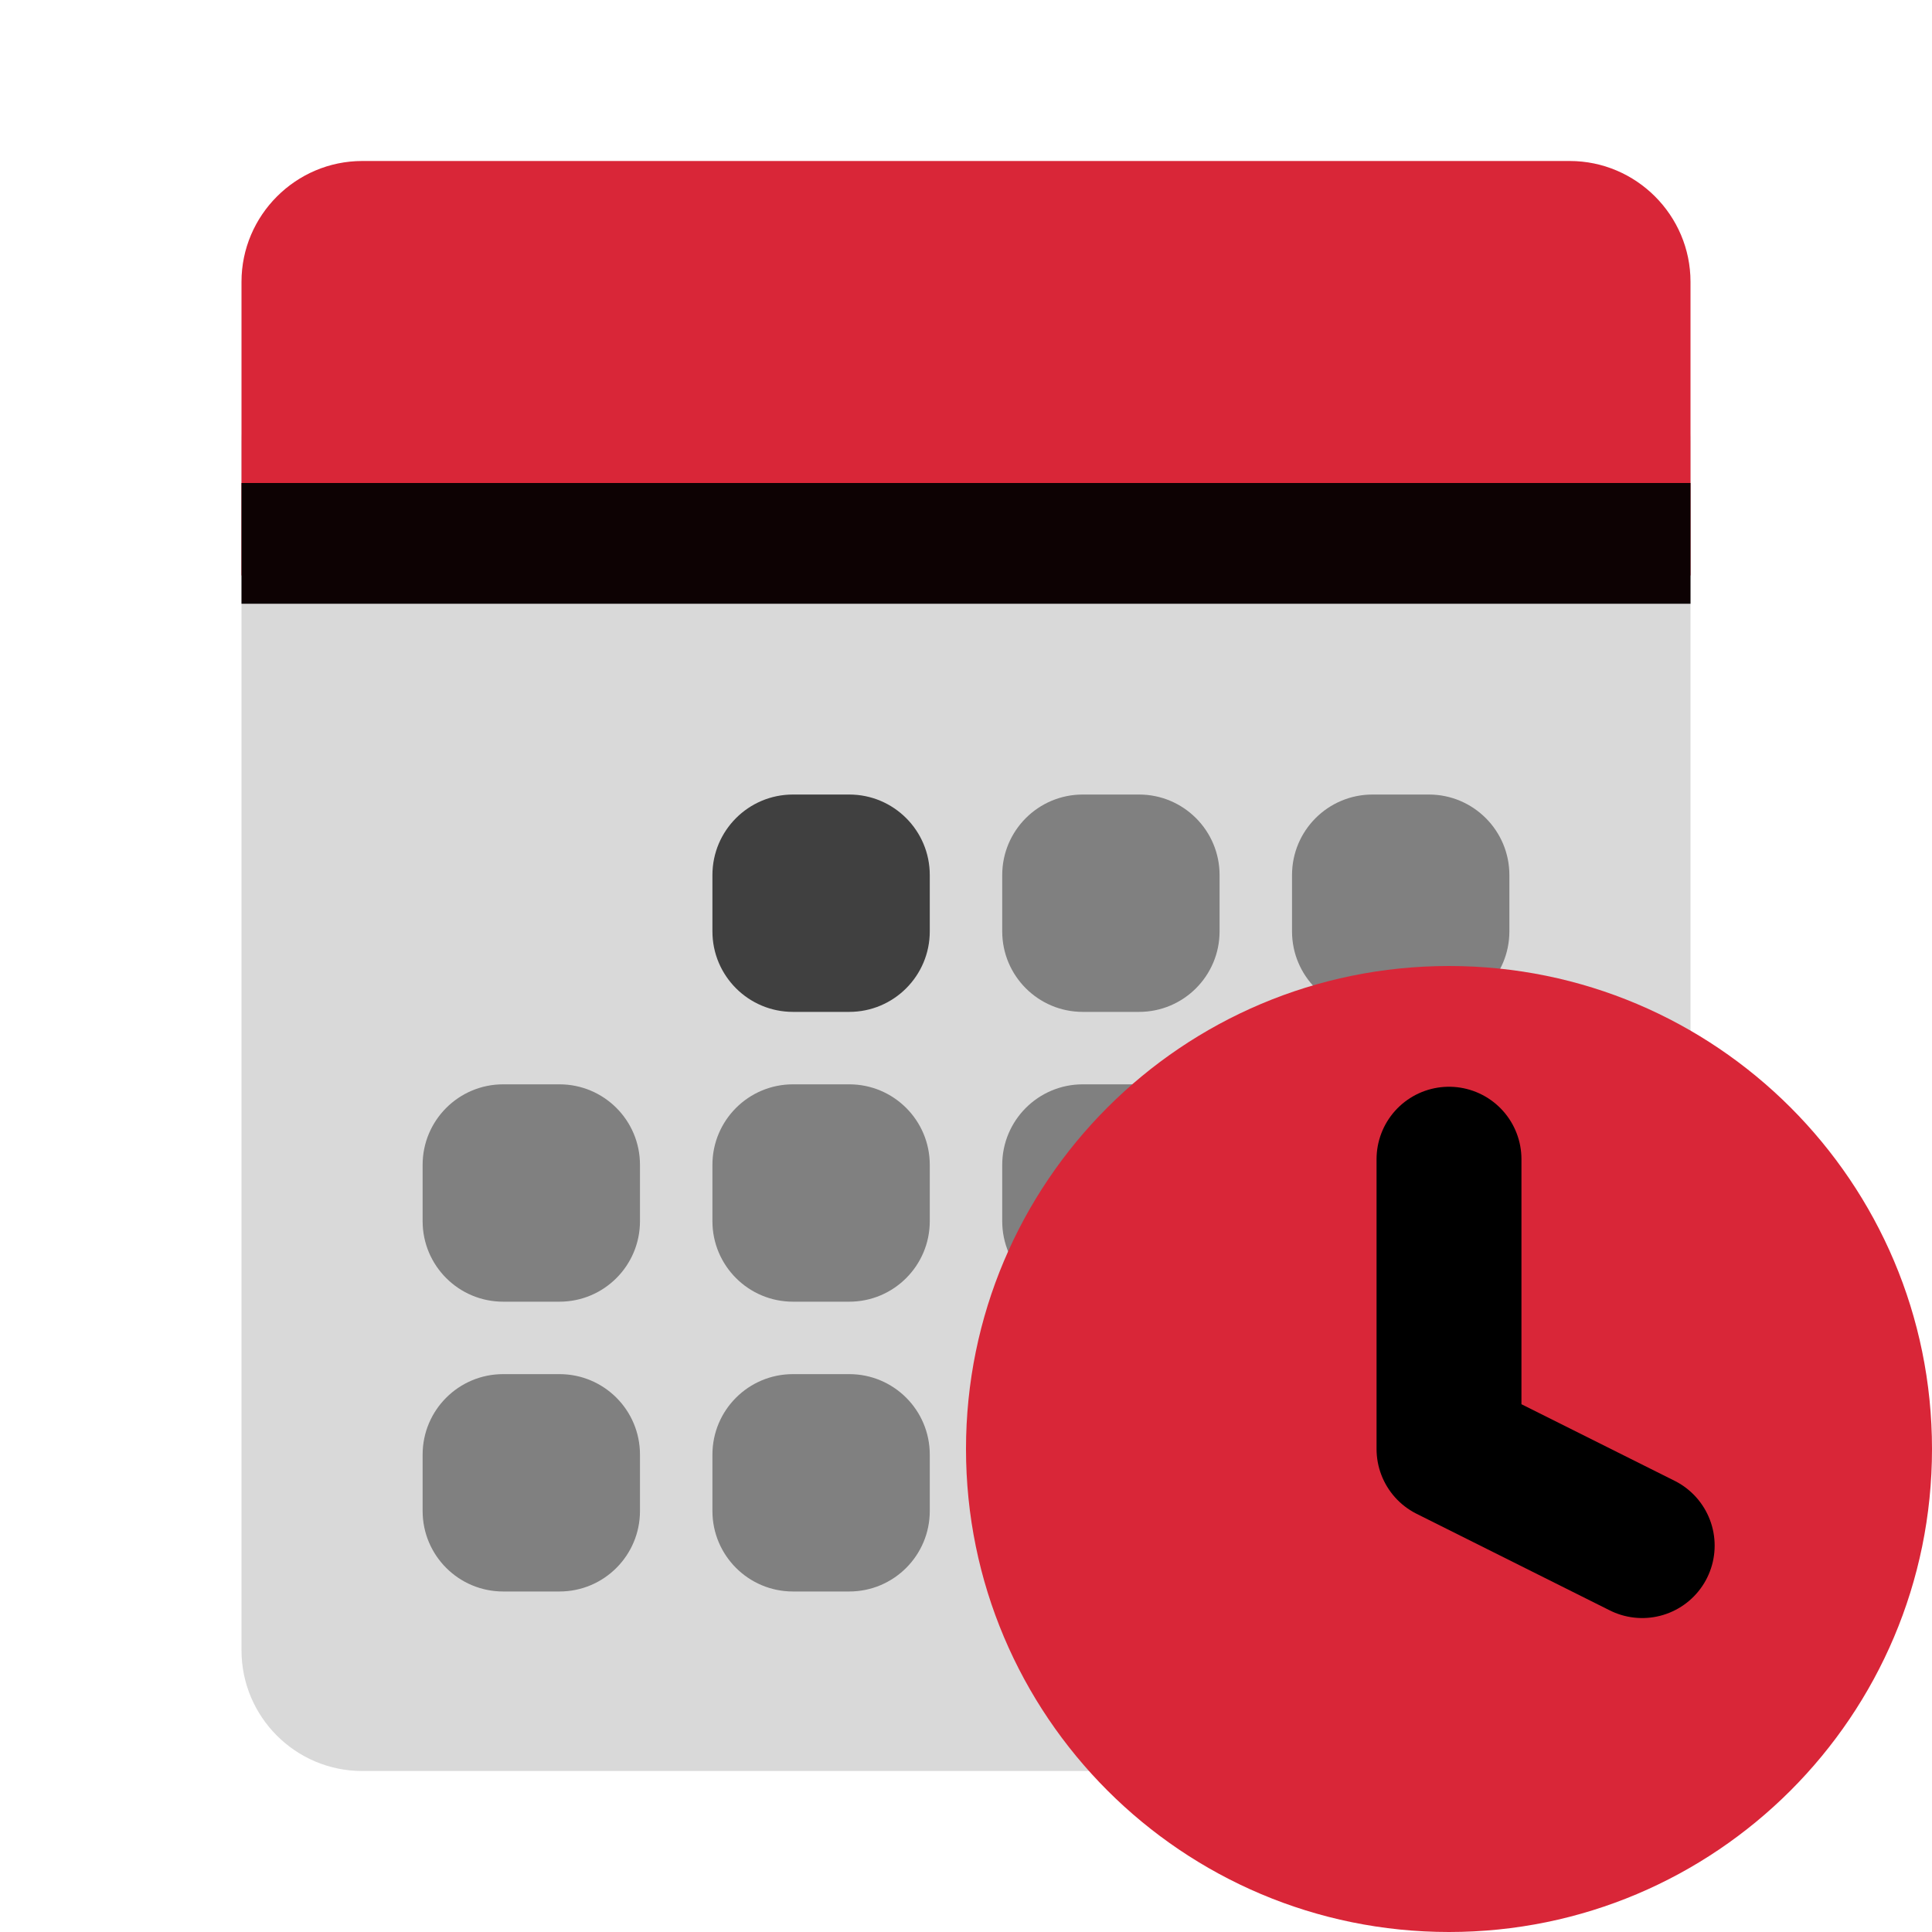
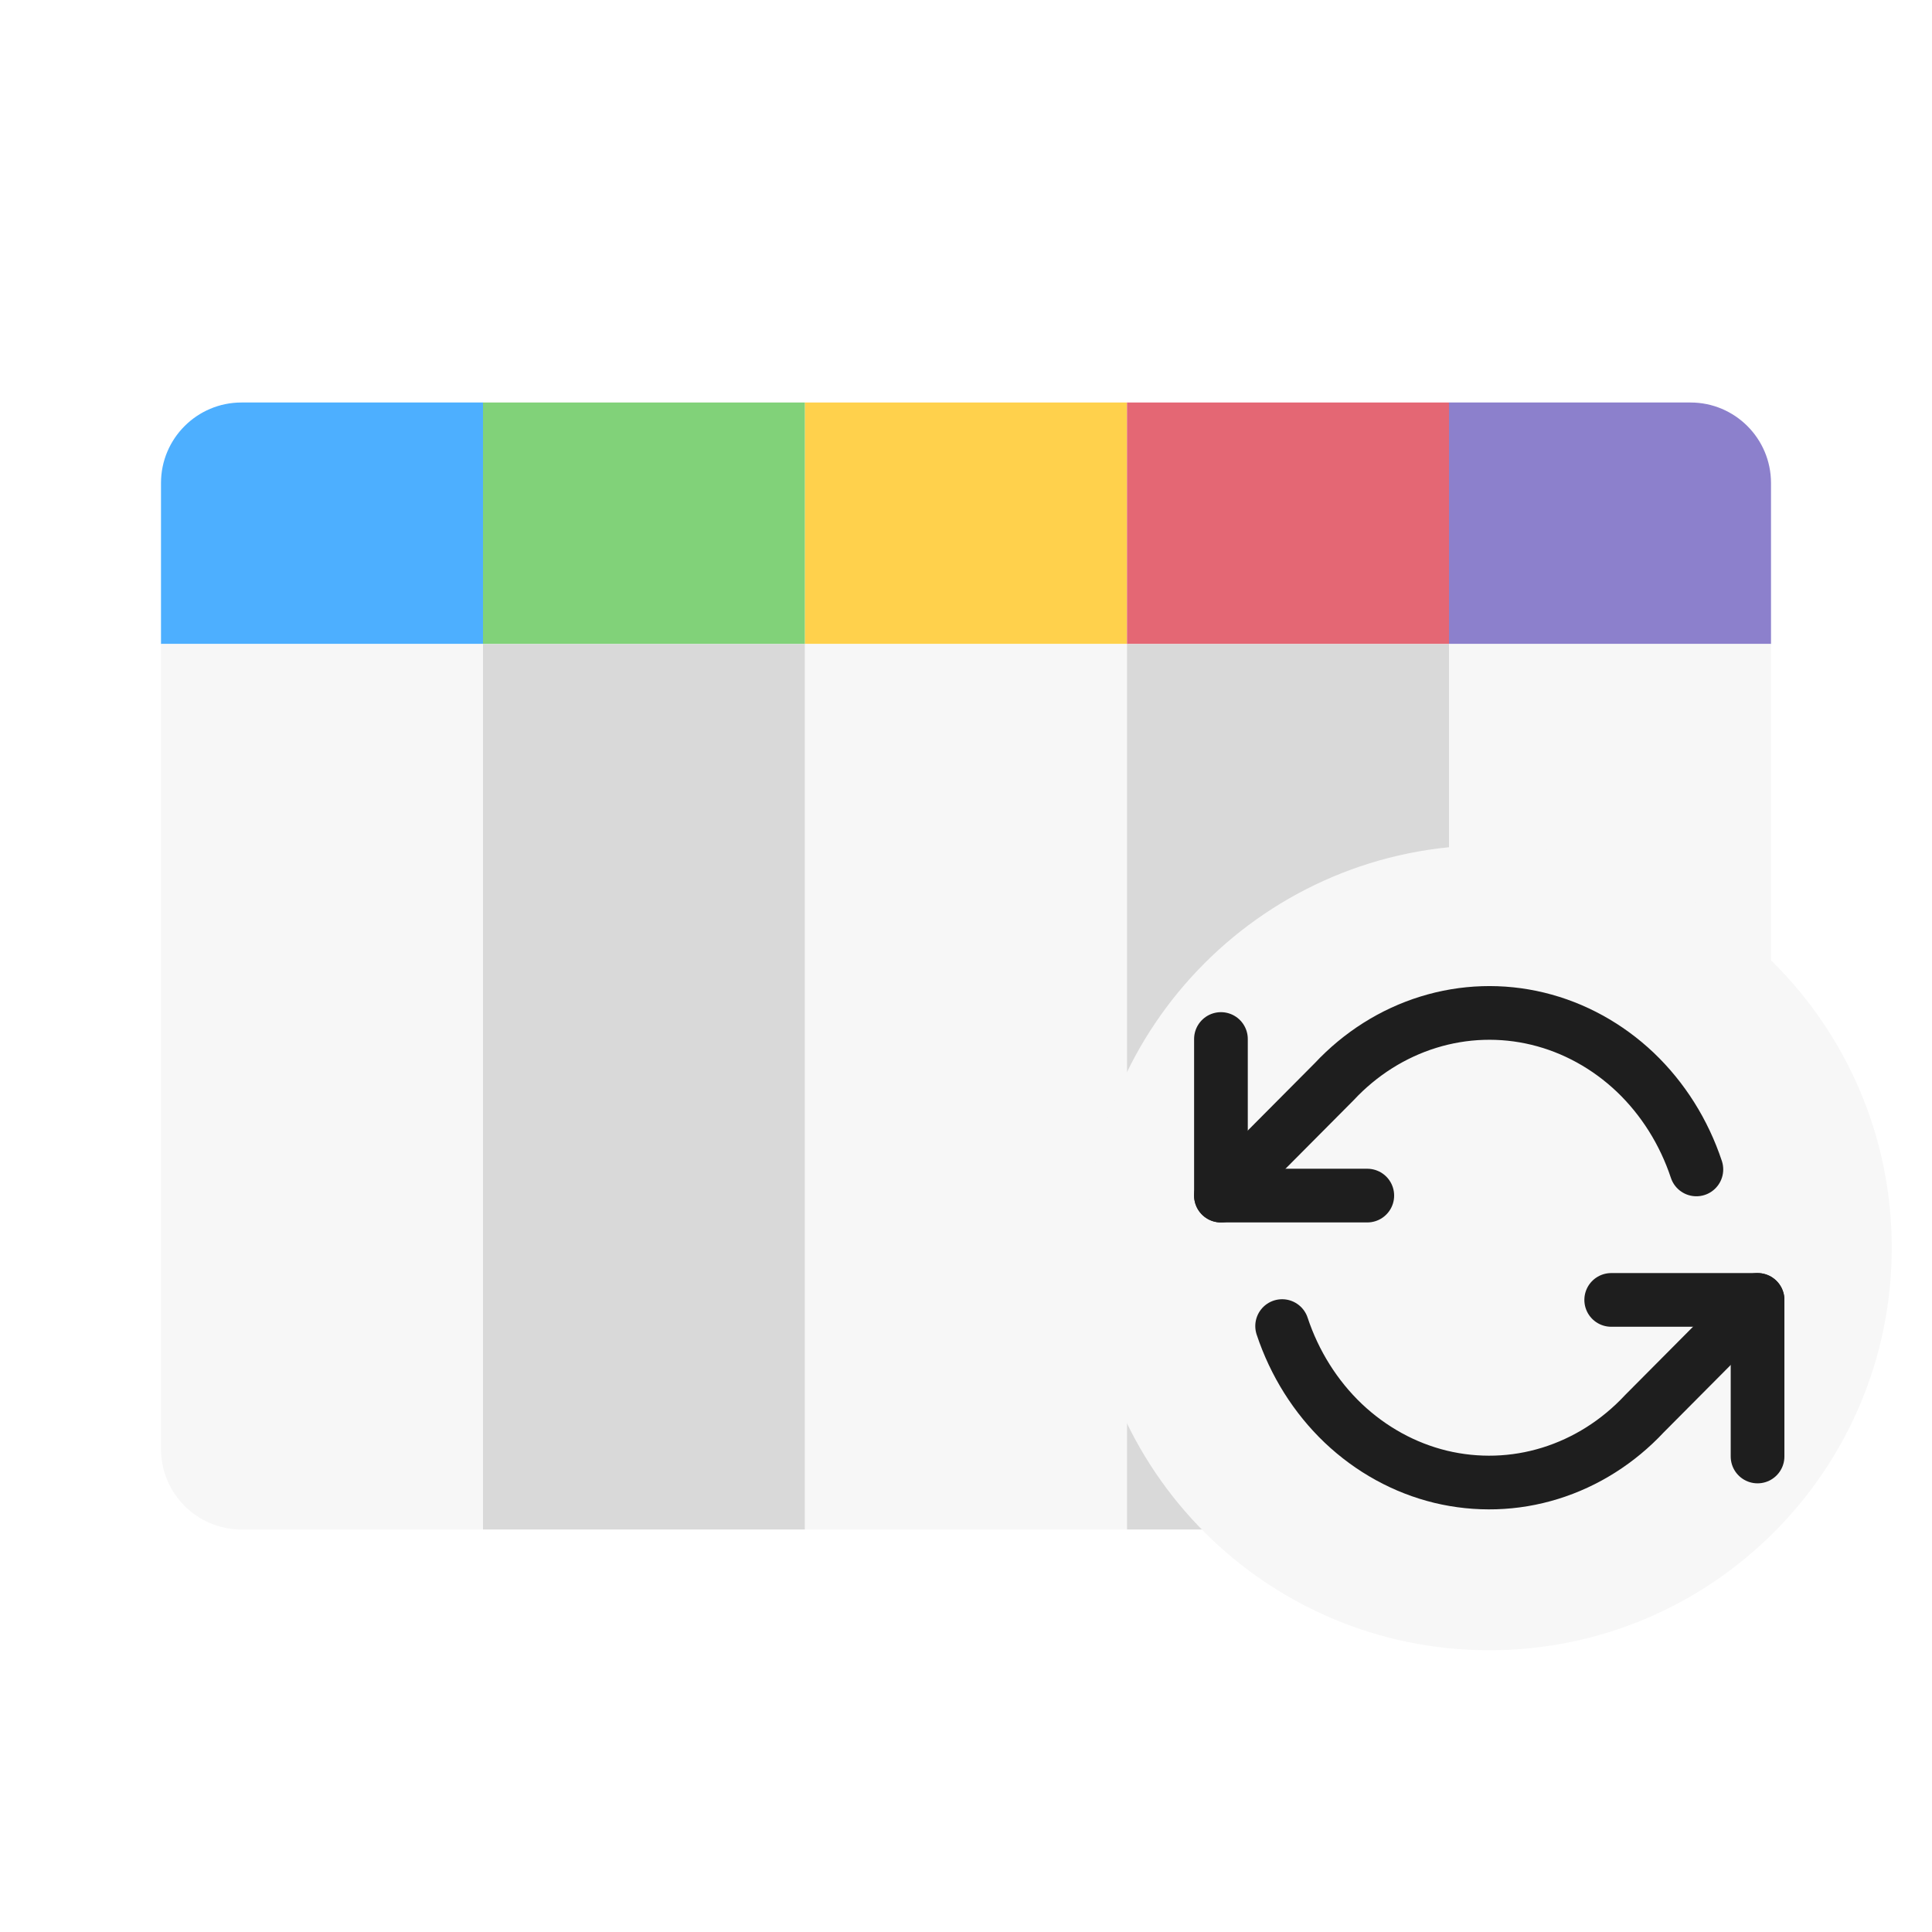
<svg xmlns="http://www.w3.org/2000/svg" width="24" height="24" viewBox="0 0 24 24" fill="none">
-   <path d="M19.5 4H4.5C3.672 4 3 4.672 3 5.5V20.5C3 21.328 3.672 22 4.5 22H19.5C20.328 22 21 21.328 21 20.5V5.5C21 4.672 20.328 4 19.5 4Z" fill="#D9D9D9" />
-   <path d="M21 7.148V3.5C21 2.675 20.325 2 19.5 2H4.5C3.675 2 3 2.675 3 3.5V7.148H21Z" fill="#D92638" />
-   <path d="M5.25 14.47C5.25 13.918 5.698 13.47 6.25 13.47H6.95C7.503 13.47 7.95 13.918 7.95 14.47V15.17C7.95 15.722 7.503 16.17 6.95 16.17H6.25C5.698 16.17 5.25 15.722 5.25 15.17V14.47Z" fill="#808080" />
-   <path d="M5.25 18.07C5.25 17.517 5.698 17.07 6.25 17.07H6.95C7.503 17.07 7.95 17.517 7.95 18.07V18.77C7.95 19.322 7.503 19.77 6.95 19.77H6.25C5.698 19.77 5.25 19.322 5.25 18.77V18.07Z" fill="#808080" />
-   <path d="M8.85 10.87C8.85 10.318 9.298 9.87 9.85 9.87H10.55C11.102 9.87 11.55 10.318 11.55 10.87V11.57C11.55 12.122 11.102 12.57 10.55 12.57H9.85C9.298 12.57 8.85 12.122 8.85 11.57V10.87Z" fill="#404040" />
-   <path d="M8.85 14.47C8.85 13.918 9.298 13.47 9.85 13.47H10.55C11.102 13.47 11.55 13.918 11.55 14.47V15.17C11.55 15.722 11.102 16.17 10.55 16.17H9.85C9.298 16.17 8.85 15.722 8.85 15.17V14.47Z" fill="#808080" />
-   <path d="M8.85 18.07C8.85 17.517 9.298 17.07 9.85 17.07H10.55C11.102 17.07 11.55 17.517 11.55 18.07V18.77C11.55 19.322 11.102 19.77 10.55 19.77H9.85C9.298 19.77 8.85 19.322 8.85 18.77V18.07Z" fill="#808080" />
-   <path d="M12.45 10.87C12.45 10.318 12.898 9.87 13.45 9.87H14.15C14.702 9.87 15.15 10.318 15.15 10.87V11.57C15.15 12.122 14.702 12.57 14.15 12.57H13.45C12.898 12.57 12.45 12.122 12.45 11.57V10.87Z" fill="#808080" />
-   <path d="M12.45 14.47C12.45 13.918 12.898 13.47 13.45 13.47H14.15C14.702 13.47 15.15 13.918 15.15 14.47V15.17C15.15 15.722 14.702 16.17 14.15 16.17H13.45C12.898 16.17 12.45 15.722 12.45 15.17V14.47Z" fill="#808080" />
-   <path d="M12.45 18.07C12.45 17.517 12.898 17.07 13.45 17.07H14.15C14.702 17.07 15.15 17.517 15.15 18.07V18.77C15.15 19.322 14.702 19.77 14.15 19.77H13.45C12.898 19.77 12.45 19.322 12.45 18.77V18.07Z" fill="#808080" />
-   <path d="M16.05 10.87C16.05 10.318 16.497 9.87 17.05 9.87H17.75C18.302 9.87 18.75 10.318 18.75 10.87V11.57C18.75 12.122 18.302 12.57 17.75 12.57H17.05C16.497 12.57 16.05 12.122 16.05 11.57V10.87Z" fill="#808080" />
-   <path d="M16.05 14.47C16.05 13.918 16.497 13.47 17.05 13.47H17.75C18.302 13.47 18.75 13.918 18.75 14.47V15.17C18.75 15.722 18.302 16.17 17.75 16.17H17.05C16.497 16.17 16.05 15.722 16.05 15.17V14.47Z" fill="#808080" />
-   <path d="M21 6H3V7.5H21V6Z" fill="#0D0203" />
-   <path d="M18 24C21.314 24 24 21.314 24 18C24 14.686 21.314 12 18 12C14.686 12 12 14.686 12 18C12 21.314 14.686 24 18 24Z" fill="#D92638" />
-   <path d="M18 14.4V18L20.4 19.2" stroke="black" stroke-width="1.8" stroke-linecap="round" stroke-linejoin="round" />
+   <path d="M2 6C2 5.448 2.448 5 3 5H6V8H2V6Z" fill="#4DAFFF" />
+   <path d="M6 5H10V8H6V5Z" fill="#81D279" />
+   <path d="M10 5H14V8H10V5Z" fill="#FFD14C" />
+   <path d="M14 5H18V8H14V5Z" fill="#E46774" />
+   <path d="M18 5H21C21.552 5 22 5.448 22 6V8H18V5Z" fill="#8C80CC" />
+   <path d="M2 8H6V19H3C2.448 19 2 18.552 2 18V8Z" fill="#F7F7F7" />
+   <path d="M6 8H10V19H6V8Z" fill="#D9D9D9" />
+   <path d="M10 8H14V19H10V8Z" fill="#F7F7F7" />
+   <path d="M14 8H18V19H14V8Z" fill="#D9D9D9" />
+   <path d="M18 8H22V18C22 18.552 21.552 19 21 19H18V8Z" fill="#F7F7F7" />
+   <circle cx="18.5" cy="15.5" r="5" fill="#F7F7F7" />
+   <path d="M15.167 12.907V14.852H16.985" stroke="#1E1E1E" stroke-width="0.667" stroke-linecap="round" stroke-linejoin="round" />
+   <path d="M21.833 18.093V16.148H20.015" stroke="#1E1E1E" stroke-width="0.667" stroke-linecap="round" stroke-linejoin="round" />
+   <path d="M21.073 14.527C20.919 14.063 20.658 13.648 20.314 13.32C19.969 12.993 19.553 12.764 19.104 12.655C18.654 12.546 18.186 12.561 17.744 12.698C17.301 12.835 16.898 13.09 16.573 13.438L15.167 14.852M21.833 16.148L20.427 17.562C20.102 17.91 19.699 18.165 19.256 18.302C18.814 18.439 18.346 18.453 17.896 18.345C17.447 18.236 17.031 18.007 16.686 17.68C16.342 17.352 16.081 16.937 15.927 16.473" stroke="#1E1E1E" stroke-width="0.667" stroke-linecap="round" stroke-linejoin="round" />
</svg>
